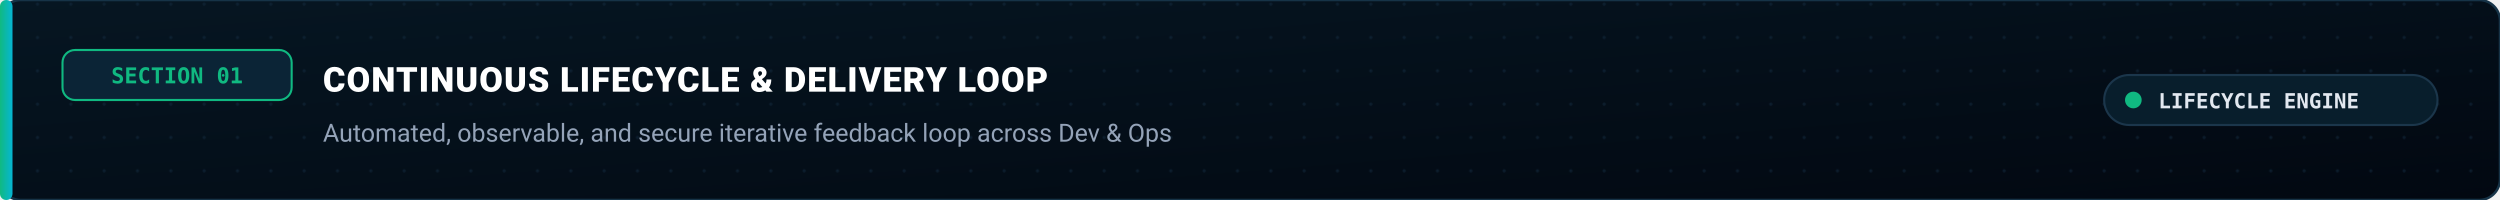
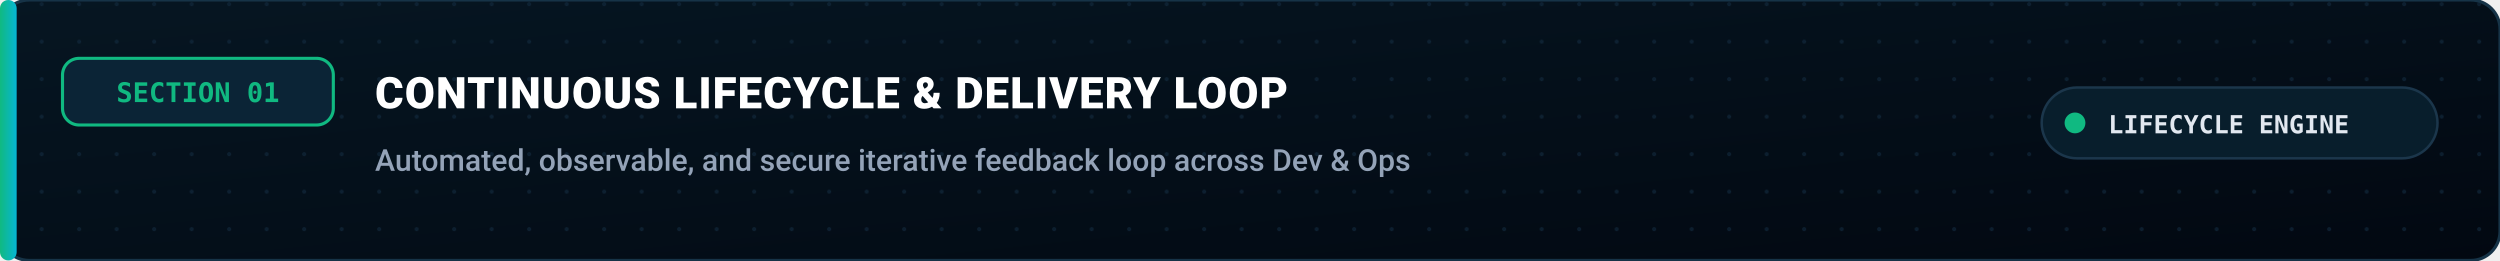
- <svg xmlns="http://www.w3.org/2000/svg" viewBox="0 0 1200 96" width="100%" height="100%">
+ <svg xmlns="http://www.w3.org/2000/svg" viewBox="0 0 1200 125" width="100%" height="100%">
  <defs>
    <linearGradient id="secGrad_01" x1="0%" y1="0%" x2="100%" y2="0%">
      <stop offset="0%" stop-color="#10B981" />
      <stop offset="100%" stop-color="#06B6D4" />
    </linearGradient>
    <linearGradient id="barBg_01" x1="0%" y1="0%" x2="100%" y2="100%">
      <stop offset="0%" stop-color="#061622" />
      <stop offset="100%" stop-color="#020811" />
    </linearGradient>
-     <pattern id="dotGrid_01" width="16" height="16" patternUnits="userSpaceOnUse">
-       <circle cx="2" cy="2" r="0.8" fill="#132a3e" />
+     <pattern id="dotGrid_01" width="18" height="18" patternUnits="userSpaceOnUse">
+       <circle cx="2" cy="2" r="1" fill="#132a3e" />
    </pattern>
  </defs>
  <style>
    .mono { font-family: 'JetBrains Mono', 'Fira Code', monospace; }
    .sans { font-family: -apple-system, BlinkMacSystemFont, 'Segoe UI', Roboto, sans-serif; }
  </style>
-   <rect width="1200" height="96" rx="10" fill="url(#barBg_01)" stroke="#163347" stroke-width="1.2" />
-   <rect width="1200" height="96" fill="url(#dotGrid_01)" opacity="0.5" />
-   <rect x="0" y="0" width="6" height="96" rx="3" fill="url(#secGrad_01)" />
-   <g transform="translate(30, 24)">
-     <rect x="0" y="0" width="110" height="24" rx="6" fill="#0b2436" stroke="#10B981" stroke-width="1" />
-     <text x="55" y="16" fill="#10B981" class="mono" font-size="10.5" font-weight="700" text-anchor="middle">SECTION 01</text>
+   <rect width="1200" height="125" rx="14" fill="url(#barBg_01)" stroke="#163347" stroke-width="1.5" />
+   <rect width="1200" height="125" fill="url(#dotGrid_01)" opacity="0.6" />
+   <rect x="0" y="0" width="8" height="125" rx="4" fill="url(#secGrad_01)" />
+   <g transform="translate(30, 28)">
+     <rect x="0" y="0" width="130" height="32" rx="8" fill="#0b2436" stroke="#10B981" stroke-width="1.5" />
+     <text x="65" y="21" fill="#10B981" class="mono" font-size="13" font-weight="800" text-anchor="middle">SECTION 01</text>
  </g>
-   <g transform="translate(155, 26)">
-     <text x="0" y="18" fill="#FFFFFF" class="sans" font-size="16.5" font-weight="800" letter-spacing="0.5">CONTINUOUS LIFECYCLE &amp; DELIVERY LOOP</text>
-     <text x="0" y="42" fill="#94A3B8" class="sans" font-size="12">Automated, observable, and secure iterative feedback loop across Dev &amp; Ops</text>
+   <g transform="translate(180, 28)">
+     <text x="0" y="24" fill="#FFFFFF" class="sans" font-size="21" font-weight="900" letter-spacing="0.5">CONTINUOUS LIFECYCLE &amp; DELIVERY LOOP</text>
+     <text x="0" y="54" fill="#94A3B8" class="sans" font-size="14.5" font-weight="500">Automated, observable, and secure iterative feedback loop across Dev &amp; Ops</text>
  </g>
-   <g transform="translate(1010, 36)">
-     <rect x="0" y="0" width="160" height="24" rx="12" fill="#081e2c" stroke="#1b364b" />
-     <circle cx="14" cy="12" r="4" fill="#10B981" />
-     <text x="26" y="16" fill="#E2E8F0" class="mono" font-size="10" font-weight="600">LIFECYCLE ENGINE</text>
+   <g transform="translate(980, 42)">
+     <rect x="0" y="0" width="190" height="34" rx="17" fill="#081e2c" stroke="#1b364b" stroke-width="1.2" />
+     <circle cx="16" cy="17" r="5" fill="#10B981" />
+     <text x="32" y="22" fill="#E2E8F0" class="mono" font-size="12" font-weight="700">LIFECYCLE ENGINE</text>
  </g>
</svg>
